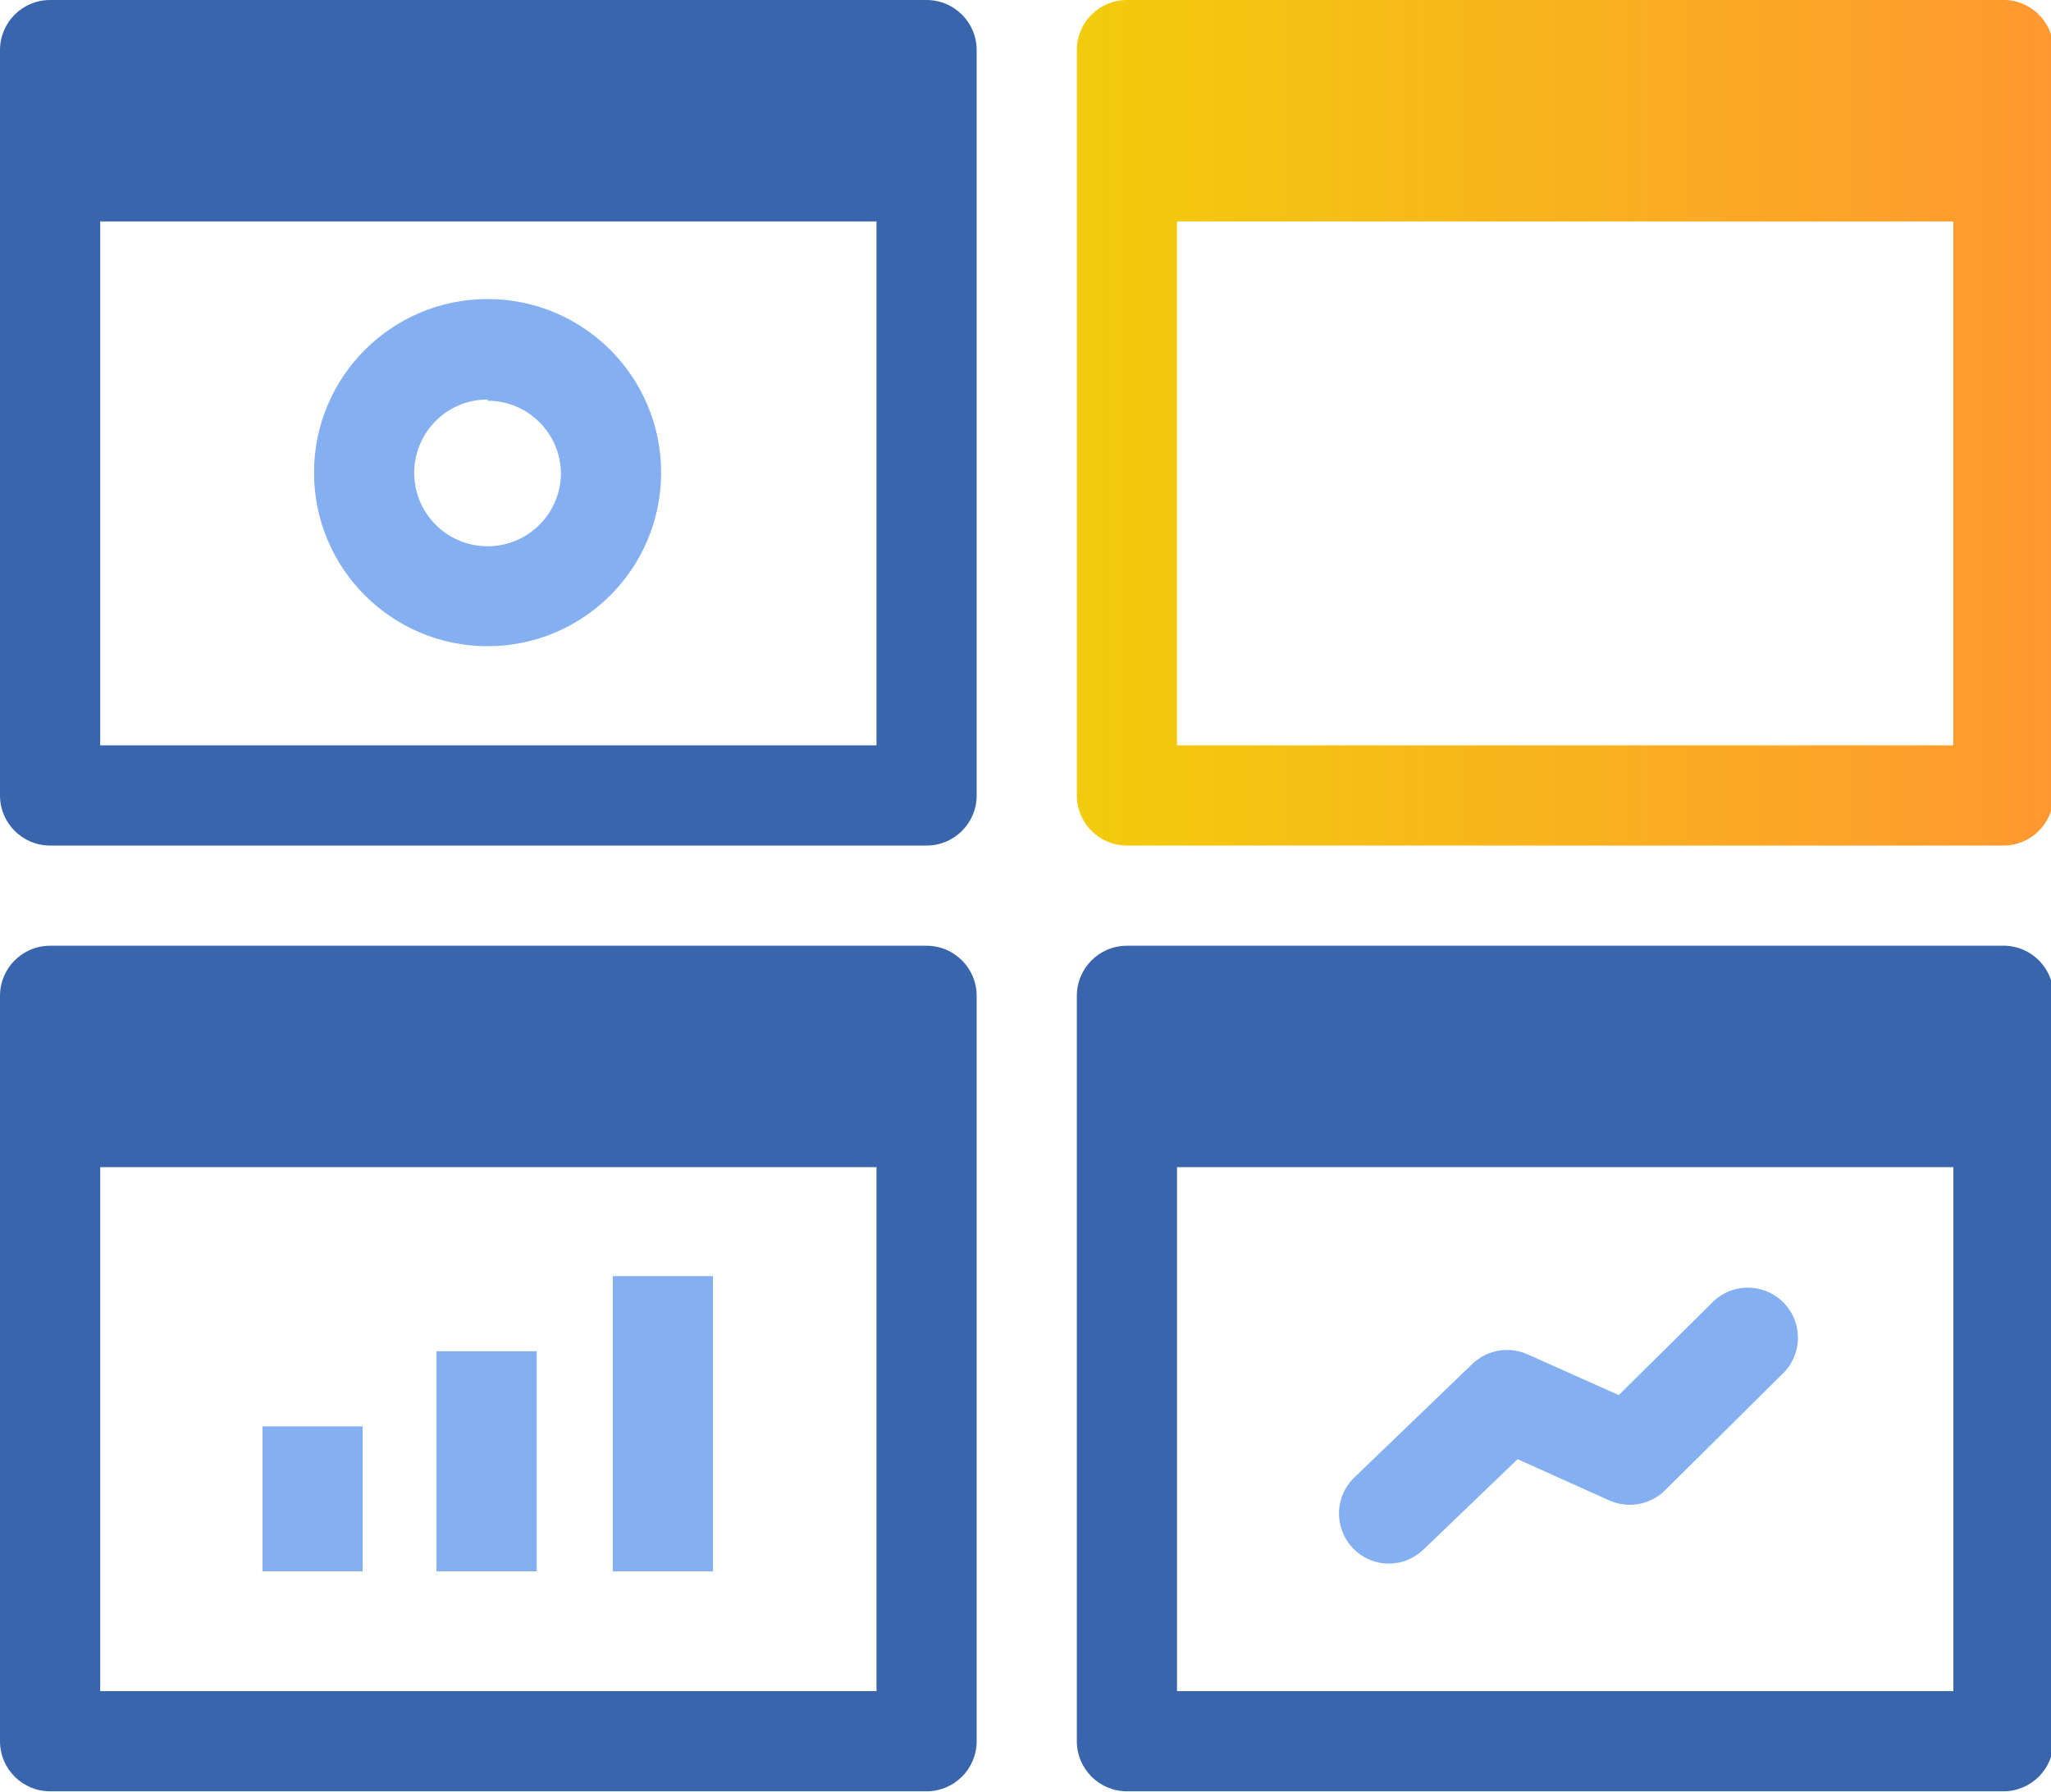
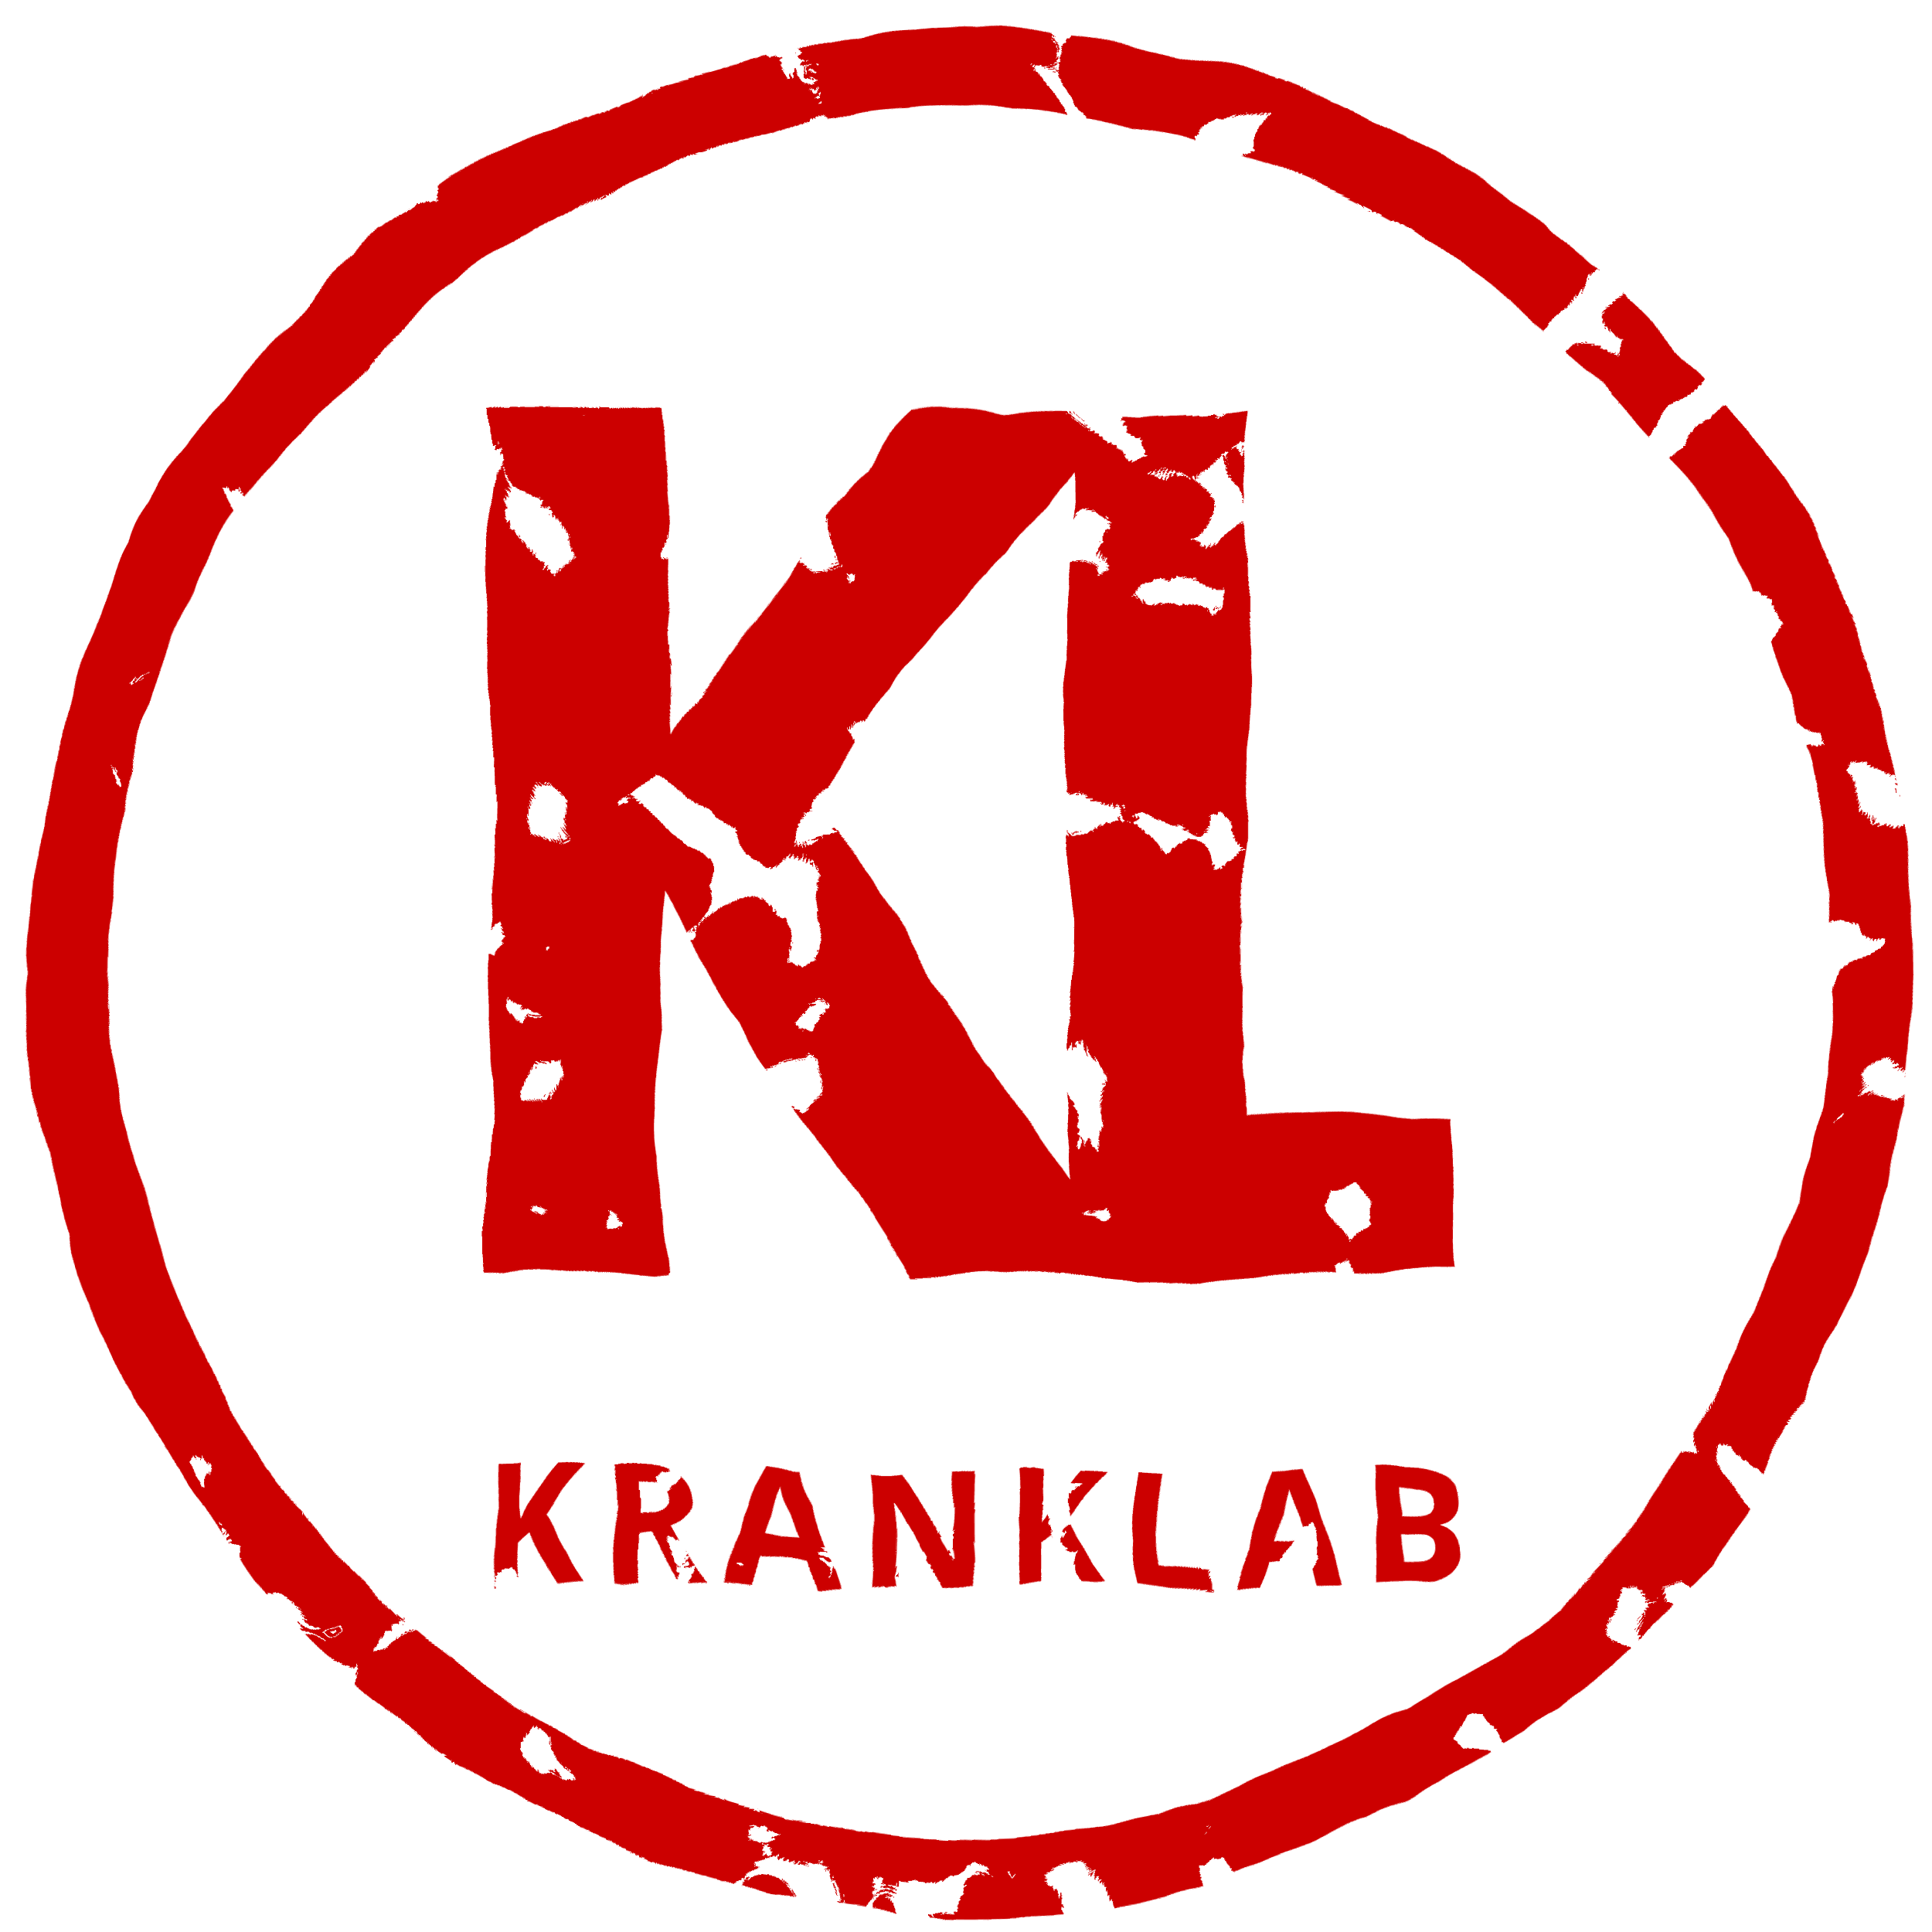
- <svg xmlns="http://www.w3.org/2000/svg" viewBox="0 0 81.9 71.52">
+ <svg xmlns="http://www.w3.org/2000/svg" viewBox="0 0 120 120">
  <defs>
-     <style>.cls-1{fill:#84aff1;}.cls-2{fill:#3865ab;}.cls-3{fill:url(#linear-gradient);}</style>
-     <linearGradient id="linear-gradient" x1="42.95" y1="16.88" x2="81.9" y2="16.88" gradientUnits="userSpaceOnUse">
-       <stop offset="0" stop-color="#f2cc0c" />
-       <stop offset="1" stop-color="#ff9830" />
-     </linearGradient>
+     <filter id="rough" x="-5%" y="-5%" width="110%" height="110%">
+       <feTurbulence type="turbulence" baseFrequency="0.04" numOctaves="4" seed="3" result="noise" />
+       <feDisplacementMap in="SourceGraphic" in2="noise" scale="2" xChannelSelector="R" yChannelSelector="G" />
+     </filter>
+     <filter id="distress" x="-5%" y="-5%" width="110%" height="110%">
+       <feTurbulence type="turbulence" baseFrequency="0.06" numOctaves="3" seed="7" result="noise" />
+       <feColorMatrix type="luminanceToAlpha" in="noise" result="noiseAlpha" />
+       <feComponentTransfer in="noiseAlpha" result="threshold">
+         <feFuncA type="discrete" tableValues="0 0 1 1 1 1 1 1 1 1 1 1 1" />
+       </feComponentTransfer>
+       <feComposite in="SourceGraphic" in2="threshold" operator="in" />
+     </filter>
  </defs>
-   <g id="Layer_2" data-name="Layer 2">
-     <g id="Layer_1-2" data-name="Layer 1">
-       <path class="cls-1" d="M55.46,62.43A2,2,0,0,1,54.07,59l4.72-4.54a2,2,0,0,1,2.2-.39l3.65,1.63,3.68-3.64a2,2,0,1,1,2.81,2.84l-4.64,4.6a2,2,0,0,1-2.22.41L60.6,58.26l-3.76,3.61A2,2,0,0,1,55.46,62.43Z" />
-       <path class="cls-2" d="M37,0H2A2,2,0,0,0,0,2V31.76a2,2,0,0,0,2,2H37a2,2,0,0,0,2-2V2A2,2,0,0,0,37,0ZM4,29.76V8.84H35V29.76Z" />
-       <path class="cls-3" d="M79.9,0H45a2,2,0,0,0-2,2V31.76a2,2,0,0,0,2,2h35a2,2,0,0,0,2-2V2A2,2,0,0,0,79.9,0ZM47,29.76V8.84h31V29.76Z" />
-       <path class="cls-2" d="M37,37.76H2a2,2,0,0,0-2,2V69.52a2,2,0,0,0,2,2H37a2,2,0,0,0,2-2V39.76A2,2,0,0,0,37,37.76ZM4,67.52V46.6H35V67.52Z" />
-       <path class="cls-2" d="M79.9,37.76H45a2,2,0,0,0-2,2V69.52a2,2,0,0,0,2,2h35a2,2,0,0,0,2-2V39.76A2,2,0,0,0,79.9,37.76ZM47,67.52V46.6h31V67.52Z" />
-       <rect class="cls-1" x="10.48" y="56.95" width="4" height="5.79" />
-       <rect class="cls-1" x="17.43" y="53.95" width="4" height="8.79" />
-       <rect class="cls-1" x="24.47" y="50.95" width="4" height="11.79" />
-       <path class="cls-1" d="M19.47,25.8a6.93,6.93,0,1,1,6.93-6.92A6.93,6.93,0,0,1,19.47,25.8Zm0-9.85a2.93,2.93,0,1,0,2.93,2.93A2.93,2.93,0,0,0,19.47,16Z" />
+   <g filter="url(#rough)">
+     <g filter="url(#distress)">
+       <circle cx="60" cy="60" r="56" fill="none" stroke="#cc0000" stroke-width="5" />
+       <path fill="#cc0000" d="M30,25 L41,25 L41,45 L56,25 L69,25 L50,49 L70,79 L56,79 L41,55 L41,79 L30,79 Z" />
+       <path fill="#cc0000" d="M66,25 L77,25 L77,69 L90,69 L90,79 L66,79 Z" />
+       <text x="60" y="98" text-anchor="middle" font-family="sans-serif" font-weight="900" font-size="10" fill="#cc0000" letter-spacing="1">KRANKLAB</text>
    </g>
  </g>
</svg>
